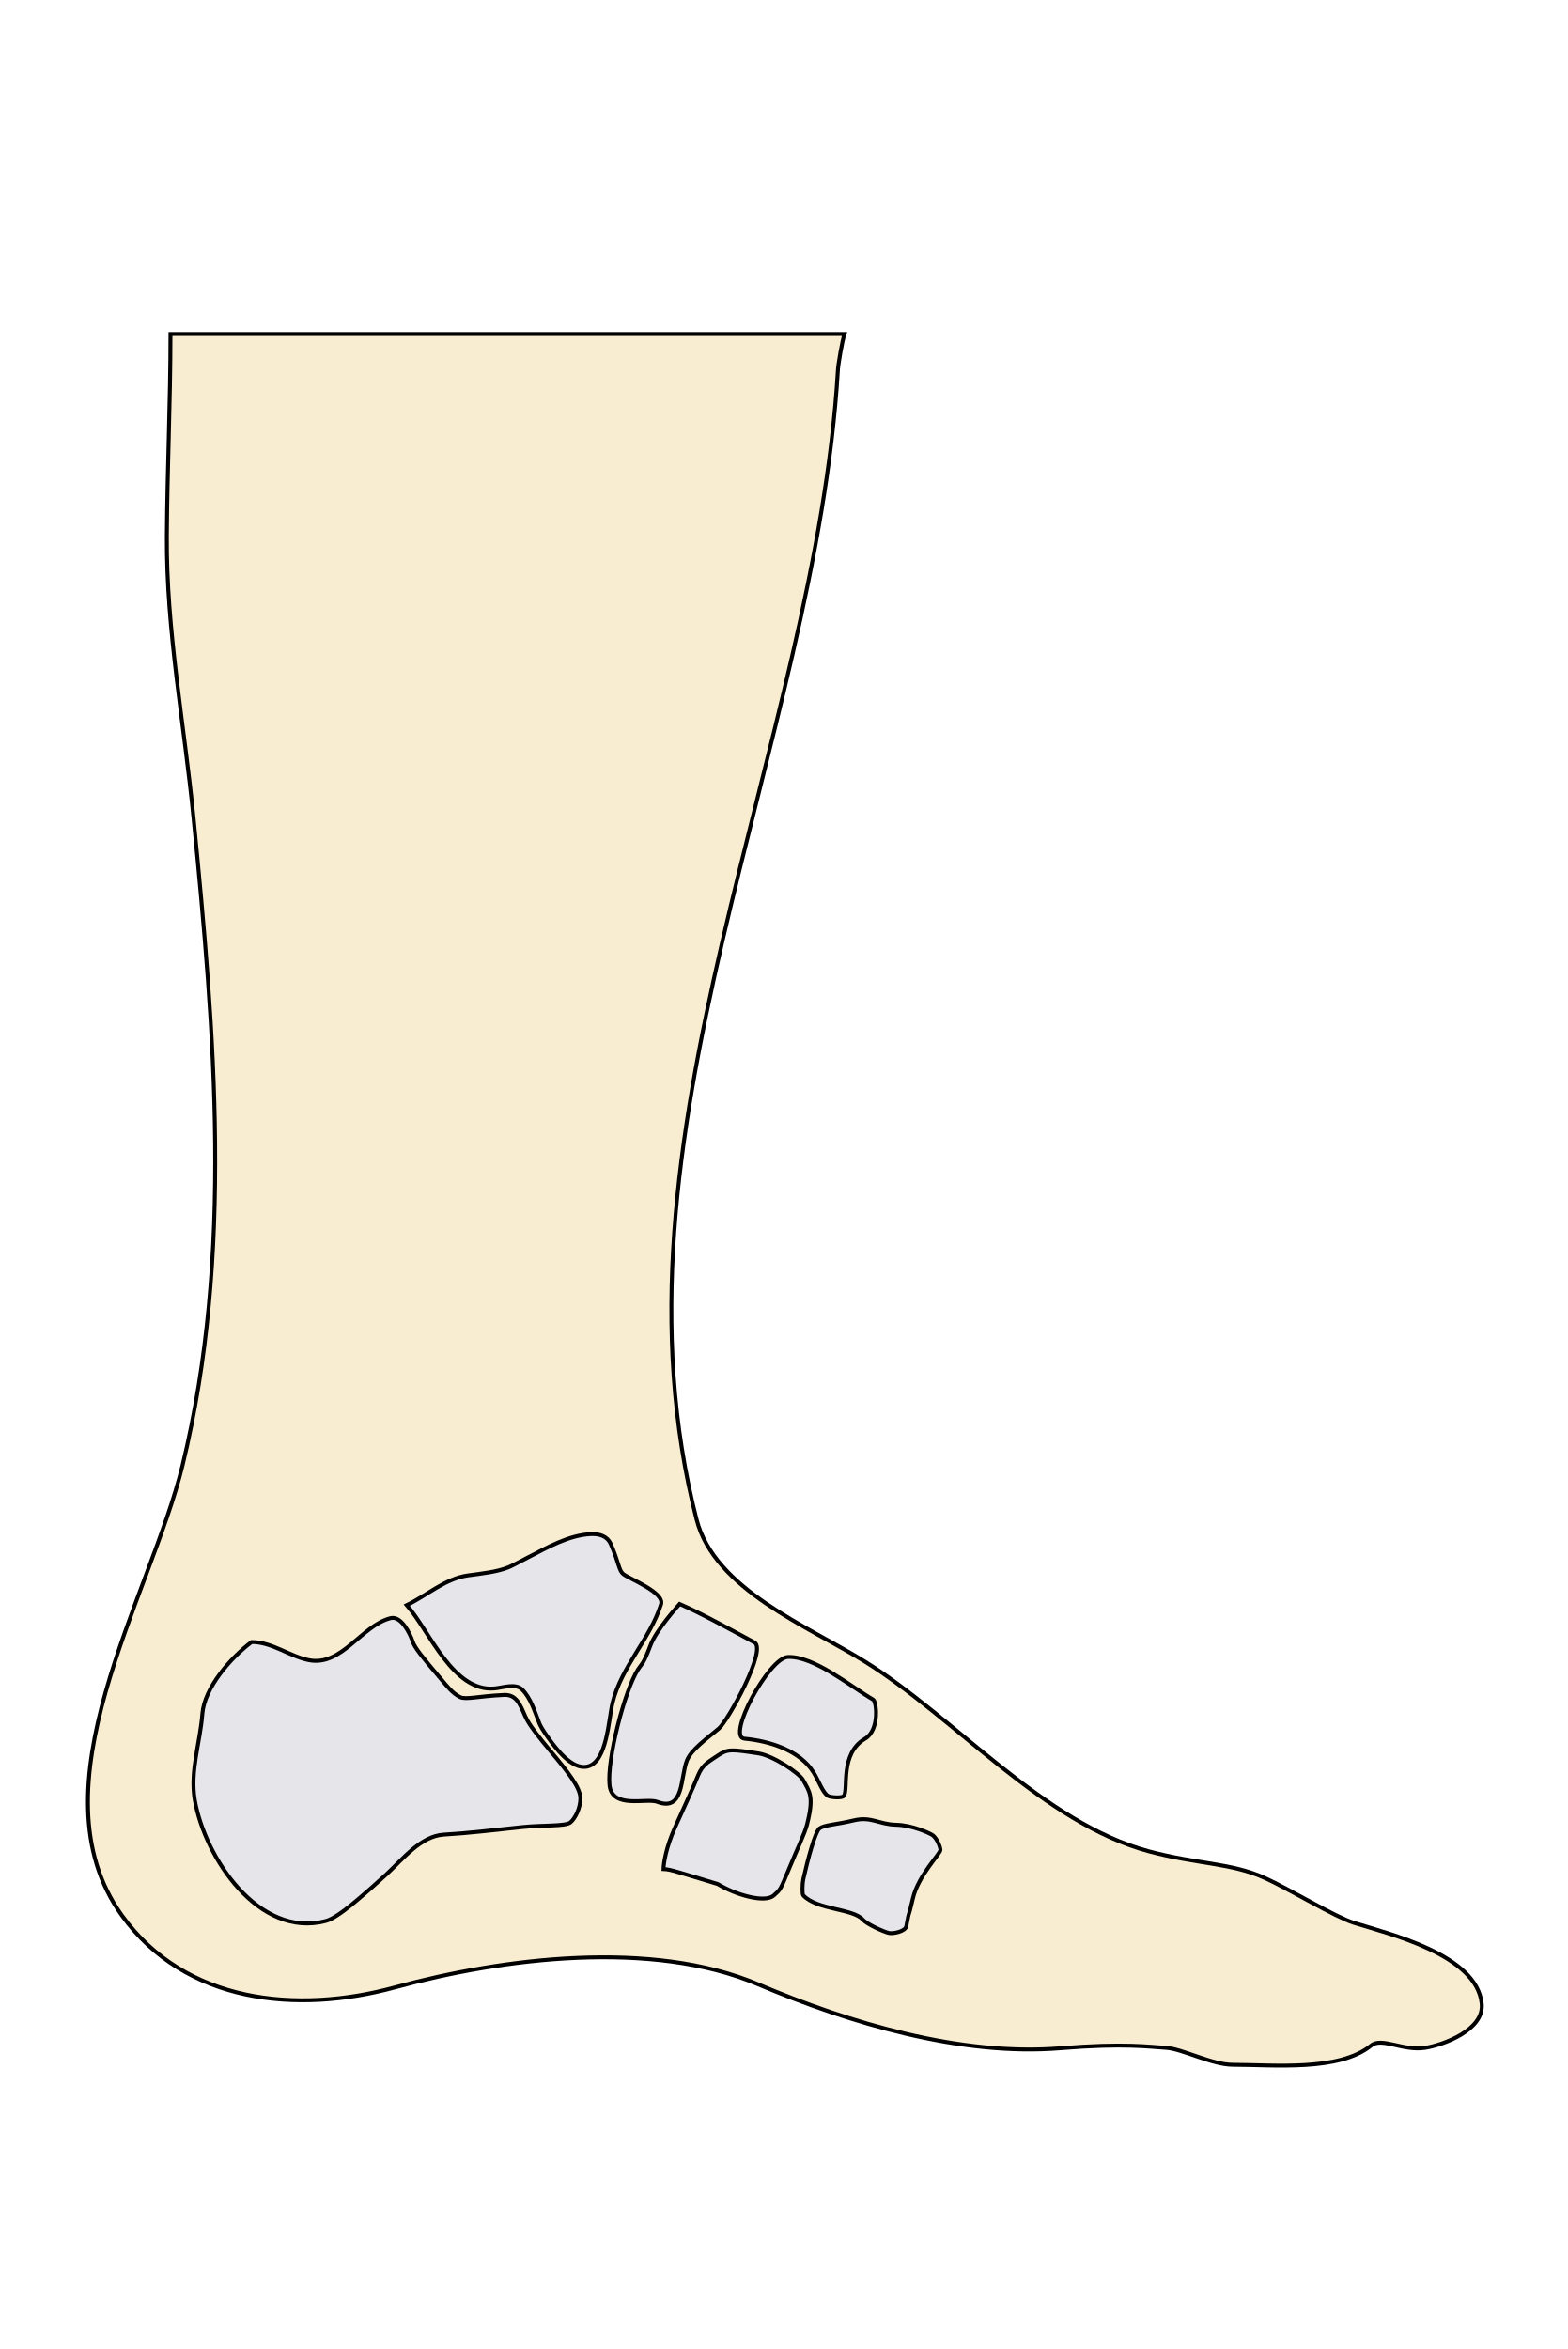
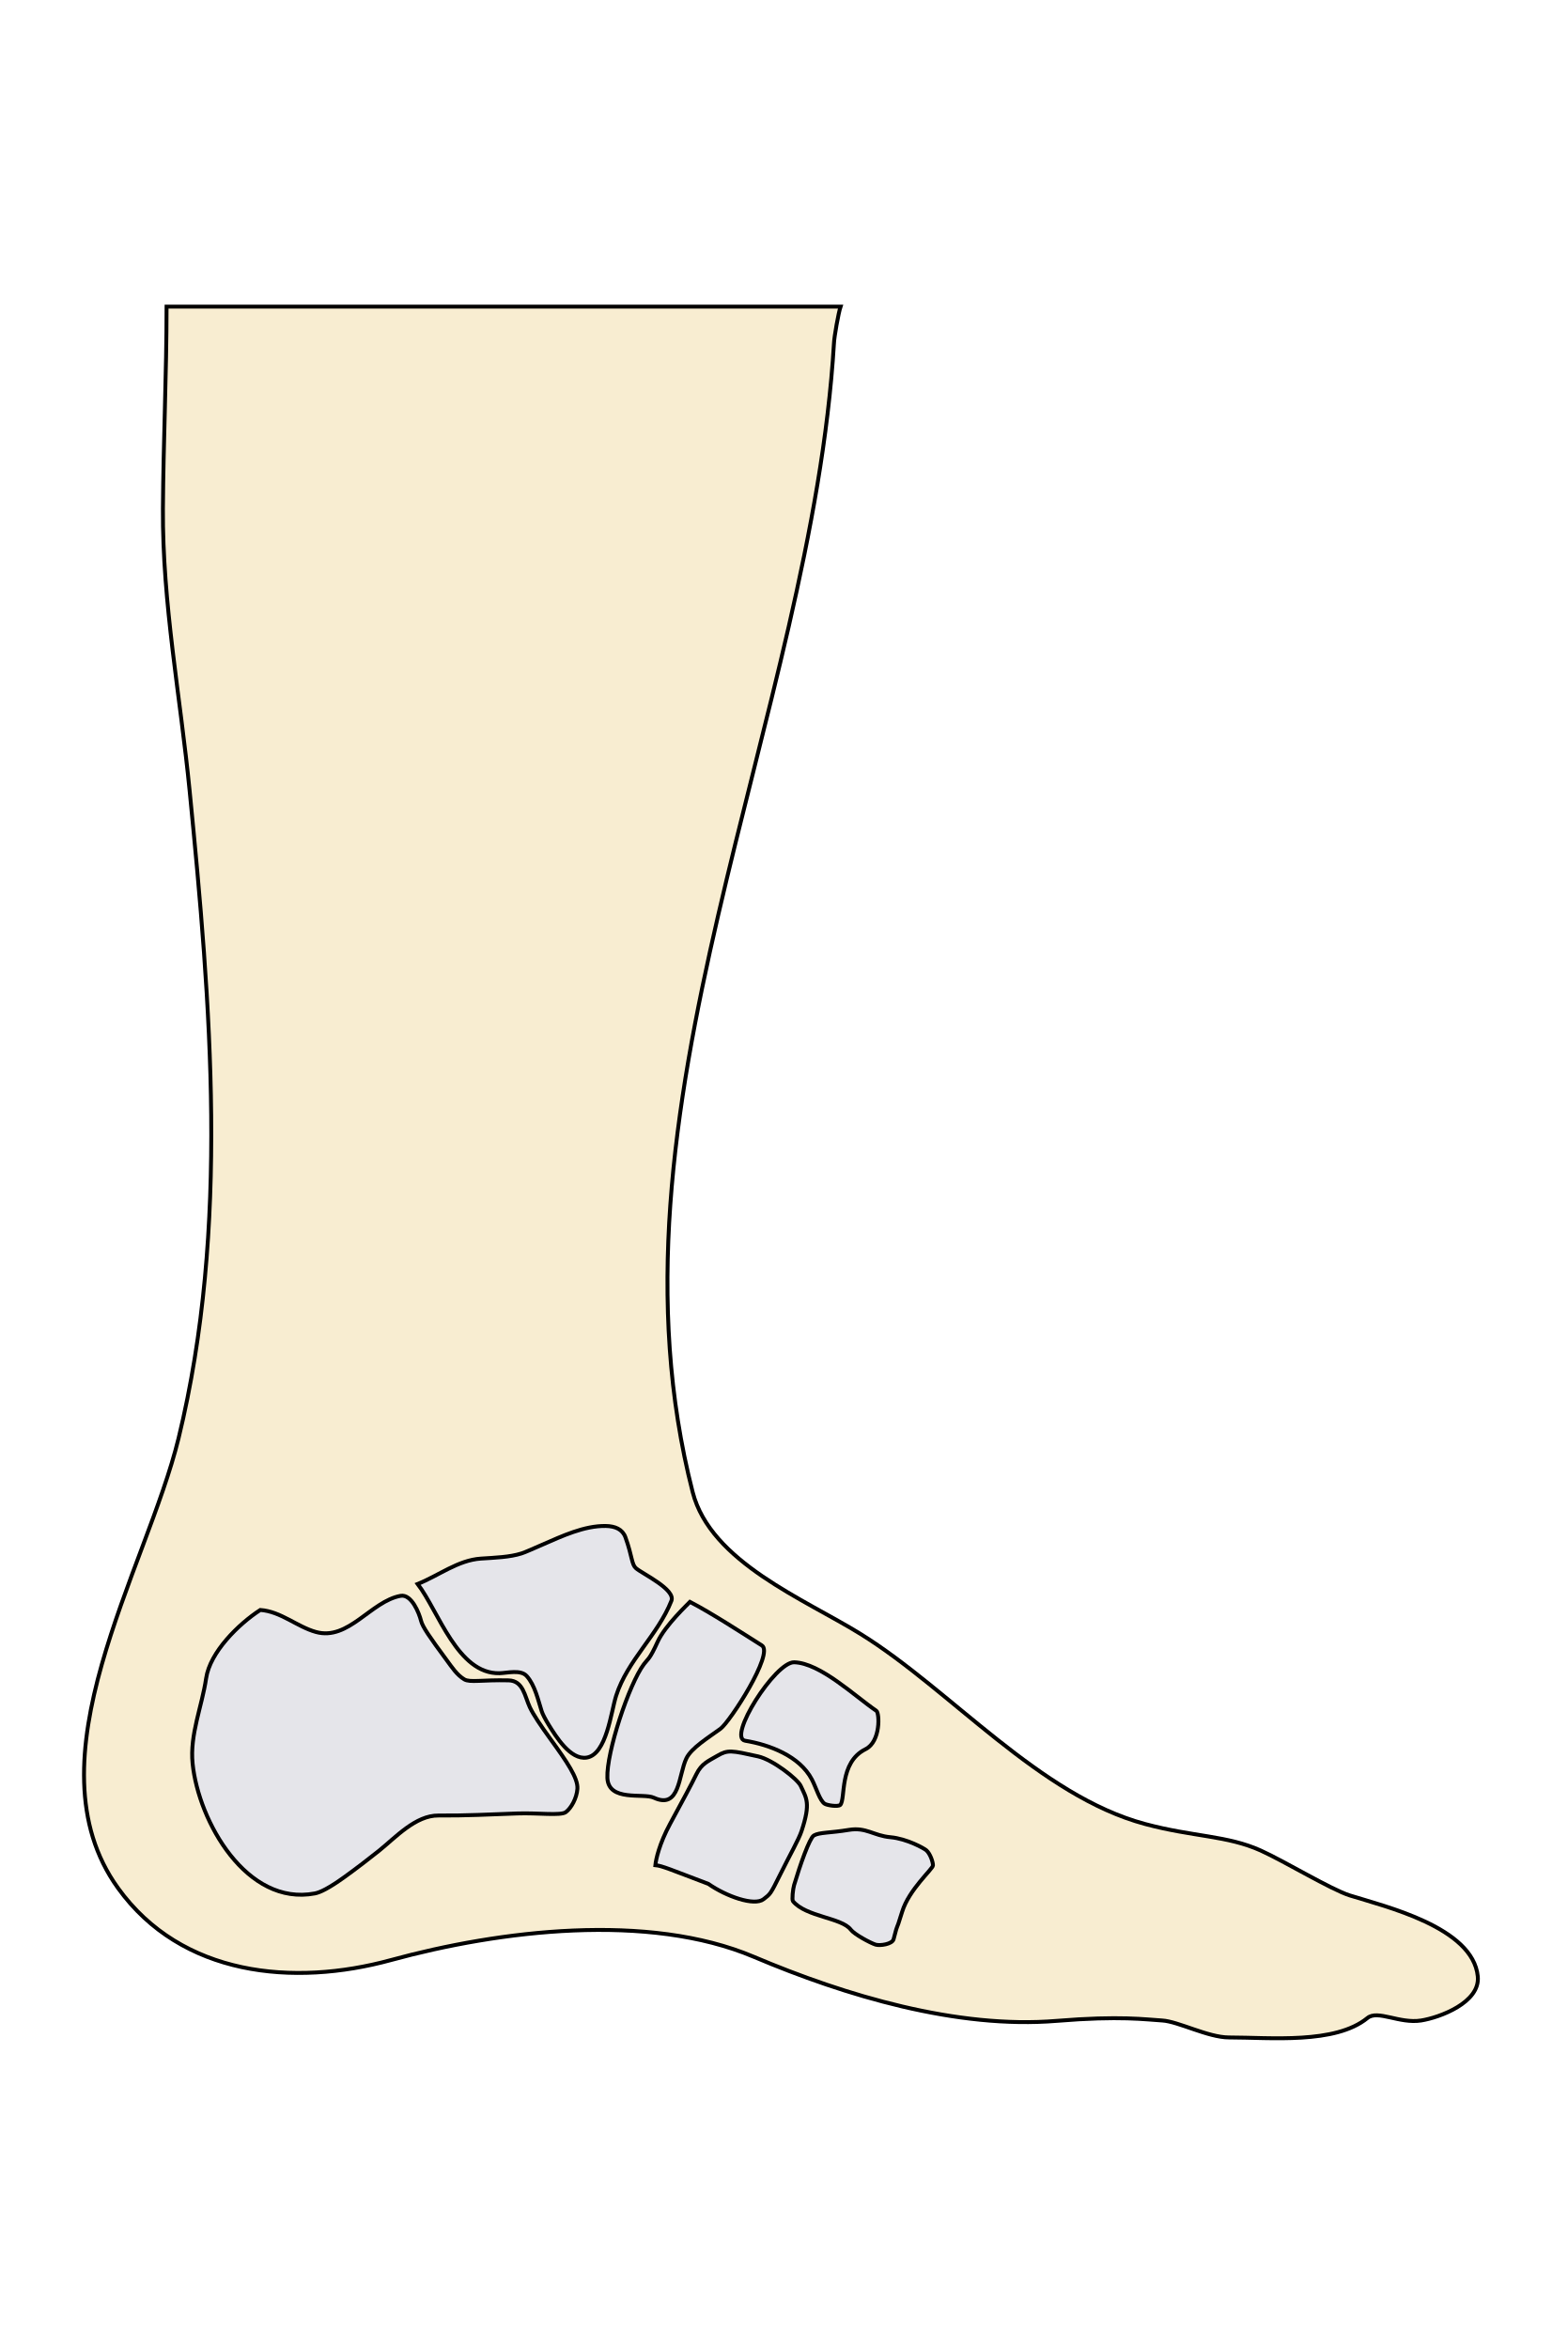
<svg xmlns="http://www.w3.org/2000/svg" width="401" height="601" viewBox="0 0 401 601" fill="none">
-   <path d="M298.37 523.949C294.271 523.714 287.672 522.703 271.388 524.048C245.939 526.15 217.368 517.608 193.916 507.668C166.863 496.202 128.83 500.881 101.026 508.493C76.148 515.305 47.452 512.636 31.196 490.068C7.646 457.375 38.495 408.68 46.701 374.941C59.808 321.056 54.892 263.905 49.527 209.353C47.171 185.404 42.53 161.255 42.689 137.155C42.802 119.922 43.622 102.674 43.622 85.447H216.09C215.539 87.077 214.458 93.19 214.395 94.861C208.657 190.353 153.219 291.408 178.245 388.771C182.849 406.682 206.825 416.125 221.299 425.114C244.288 439.389 266.97 466.44 294.039 473.687C306.365 476.987 315.026 476.594 323.6 480.465C329.741 483.238 341.634 490.459 346.382 491.951C355.392 494.782 377.892 500.065 379.143 512.662C379.808 519.358 369.372 523.201 364.645 523.949C359.095 524.826 353.537 521.162 350.901 523.319C342.66 530.063 325.981 528.289 315.503 528.289C310.116 528.289 302.504 524.185 298.37 523.949Z" fill="#F8EDD1" />
-   <path d="M105.602 420.001C106.094 421.516 108.033 423.948 112.902 429.654C114.303 431.295 115.721 433.194 117.69 434.189C119.195 434.949 122.221 433.966 129.014 433.654C132.775 433.482 133.394 437.391 134.92 440.136C135.955 441.999 138.107 444.73 140.734 447.864C145.374 453.401 148.517 457.376 148.515 460.114C148.513 462.516 147.274 465.156 145.97 466.267C144.745 467.31 138.889 466.915 133.599 467.471C126.925 468.172 120.231 468.996 113.534 469.398C107.684 469.75 103.001 475.726 98.977 479.453C96.764 481.502 93.329 484.534 90.797 486.64C86.83 489.943 84.695 491.143 83.356 491.496C66.194 496.017 52.393 475.246 49.843 460.538C48.567 453.178 51.221 445.793 51.772 438.529C52.282 431.794 59.083 424.091 64.379 420.118C69.662 420.127 74.033 423.744 78.987 424.747C87.437 426.459 92.449 415.92 99.934 414.007C102.689 413.303 104.981 418.084 105.602 420.001Z" fill="#E5E5EA" />
-   <path d="M151.093 392.514C153.418 392.393 155.386 393.028 156.285 395.046C157.344 397.428 157.85 399.162 158.257 400.405C158.671 401.669 158.962 402.34 159.543 402.771C161.291 404.067 170.097 407.47 169.153 410.454C166.295 419.474 158.984 426.403 156.738 435.677C155.704 439.946 155.357 450.79 150.336 451.968C146.236 452.93 142.054 447.072 140.071 444.317C139.048 442.897 138.289 441.629 138.015 440.943C136.889 438.122 135.833 434.427 133.57 432.232C131.909 430.622 128.561 431.805 126.57 431.991C115.897 432.992 109.922 417.284 104.088 410.676C109.24 408.208 113.944 403.871 119.762 403.071C123.326 402.581 127.101 402.201 130.051 401.027C131.013 400.644 132.883 399.626 135.251 398.398C140.071 395.896 145.548 392.802 151.093 392.514Z" fill="#E5E5EA" />
-   <path d="M173.916 410.385C173.547 410.845 167.987 416.834 166.385 421.117C164.594 425.905 164.311 425.49 163.269 427.109C159.798 432.504 155.258 450.361 155.972 456.772C156.659 462.944 165.417 459.955 168.177 461.006C175.095 463.641 174.053 454.774 175.783 450.404C176.875 447.643 180.98 444.743 183.964 442.224C186.265 440.282 196.356 421.999 193.047 420.221C187.475 417.229 179.565 412.833 173.916 410.385Z" fill="#E5E5EA" />
-   <path d="M169.777 478.201C169.817 476.77 170.375 472.718 172.817 467.348L172.964 467.024C175.61 461.201 177.509 457.025 178.623 454.255C179.762 451.427 181.448 450.678 183.653 449.172C186.206 447.428 187.141 447.568 193.95 448.59L194.063 448.607C197.828 449.172 204.542 453.678 205.475 455.385C207.144 458.441 208.372 459.527 206.489 466.87C205.909 469.134 204.015 473 201.862 478.24C199.61 483.719 199.664 483.458 198.017 484.946C195.776 486.969 188.39 484.879 183.653 482.037C173.684 479.036 171.514 478.244 169.777 478.201Z" fill="#E5E5EA" />
-   <path d="M209.69 467.812C208.637 468.563 206.69 475.684 205.548 480.804C205.322 481.818 205.217 484.598 205.548 484.946C209.125 488.712 218.293 488.274 220.799 491.16C221.781 492.291 225.96 494.189 227.406 494.549C228.519 494.826 231.664 494.144 231.908 492.854C232.941 487.394 232.087 492.258 233.602 485.699C234.951 479.862 240.703 474.196 240.645 473.308C240.589 472.447 239.753 470.393 238.686 469.573C238.142 469.156 233.597 466.96 229.272 466.871C224.947 466.782 222.917 464.69 218.54 465.741C213.832 466.871 211.008 466.871 209.69 467.812Z" fill="#E5E5EA" />
-   <path d="M211.95 459.527C210.597 458.863 209.476 455.59 208.184 453.502C204.636 447.766 196.741 445.423 190.485 444.841C185.804 444.406 196.746 424.145 201.594 423.942C208.271 423.662 217.643 431.486 223.435 434.862C224.308 435.371 225.119 442.645 221.364 444.841C214.748 448.71 217.223 457.924 215.904 459.527C215.268 460.1 212.605 459.848 211.95 459.527Z" fill="#E5E5EA" />
+   <path d="M297.37 516.949C293.271 516.714 286.672 515.703 270.388 517.048C244.939 519.15 216.368 510.608 192.916 500.668C165.863 489.202 127.83 493.881 100.026 501.493C75.148 508.305 46.452 505.636 30.196 483.068C6.646 450.375 37.495 401.68 45.701 367.941C58.808 314.056 53.892 256.905 48.527 202.353C46.171 178.404 41.53 154.255 41.689 130.155C41.802 112.922 42.622 95.674 42.622 78.447H215.09C214.539 80.077 213.458 86.19 213.395 87.861C207.657 183.353 152.219 284.408 177.245 381.771C181.849 399.682 205.825 409.125 220.299 418.114C243.288 432.389 265.97 459.44 293.039 466.687C305.365 469.987 314.026 469.594 322.6 473.465C328.741 476.238 340.634 483.459 345.382 484.951C354.392 487.782 376.892 493.065 378.143 505.662C378.808 512.358 368.372 516.201 363.645 516.949C358.095 517.827 352.537 514.162 349.901 516.319C341.66 523.063 324.981 521.289 314.503 521.289C309.116 521.289 301.504 517.185 297.37 516.949Z" fill="#F8EDD1" />
+   <path d="M107.737 414.674C108.122 416.219 109.887 418.781 114.346 424.812C115.628 426.547 116.911 428.541 118.806 429.671C120.254 430.534 123.341 429.765 130.14 429.927C133.903 430.017 134.248 433.961 135.578 436.805C136.481 438.735 138.438 441.61 140.839 444.919C145.082 450.767 147.94 454.952 147.747 457.683C147.578 460.079 146.157 462.626 144.779 463.643C143.485 464.598 137.67 463.796 132.354 463.981C125.647 464.215 118.912 464.57 112.203 464.504C106.344 464.447 101.255 470.082 96.981 473.519C94.631 475.409 90.992 478.193 88.32 480.118C84.131 483.136 81.918 484.184 80.558 484.443C63.122 487.756 50.804 466.073 49.286 451.223C48.526 443.791 51.689 436.61 52.745 429.401C53.725 422.719 61.046 415.509 66.606 411.915C71.875 412.293 75.984 416.205 80.855 417.552C89.165 419.849 94.901 409.686 102.5 408.3C105.298 407.789 107.251 412.718 107.737 414.674Z" fill="#E5E5EA" />
+   <path d="M155.035 390.428C157.362 390.469 159.282 391.239 160.037 393.315C160.928 395.765 161.311 397.53 161.631 398.799C161.955 400.089 162.199 400.778 162.749 401.249C164.401 402.664 172.949 406.673 171.798 409.583C168.319 418.382 160.542 424.784 157.655 433.879C156.326 438.066 155.223 448.859 150.132 449.684C145.974 450.357 142.212 444.222 140.425 441.335C139.505 439.847 138.835 438.529 138.61 437.826C137.683 434.934 136.887 431.174 134.783 428.827C133.239 427.104 129.816 428.05 127.817 428.098C117.101 428.351 112.236 412.265 106.877 405.266C112.189 403.163 117.184 399.166 123.043 398.773C126.633 398.533 130.425 398.417 133.45 397.451C134.437 397.137 136.373 396.252 138.82 395.192C143.803 393.032 149.483 390.328 155.035 390.428Z" fill="#E5E5EA" />
+   <path d="M176.556 409.847C176.155 410.28 170.191 415.867 168.294 420.028C166.174 424.678 165.92 424.245 164.768 425.787C160.929 430.927 155.154 448.424 155.419 454.869C155.673 461.074 164.619 458.703 167.299 459.945C174.016 463.055 173.595 454.137 175.626 449.898C176.908 447.22 181.205 444.614 184.358 442.309C186.789 440.532 198.13 422.998 194.953 420.994C189.604 417.62 182.02 412.683 176.556 409.847Z" fill="#E5E5EA" />
+   <path d="M167.696 477.209C167.835 475.784 168.675 471.781 171.485 466.594L171.655 466.281C174.701 460.658 176.886 456.624 178.191 453.939C179.524 451.197 181.258 450.567 183.563 449.218C186.232 447.657 187.155 447.862 193.875 449.356L193.987 449.381C197.704 450.207 204.087 455.17 204.898 456.939C206.35 460.103 207.499 461.273 205.109 468.467C204.372 470.684 202.213 474.409 199.7 479.486C197.071 484.795 197.143 484.538 195.396 485.907C193.02 487.769 185.797 485.169 181.27 482.004C171.535 478.314 169.425 477.373 167.696 477.209Z" fill="#E5E5EA" />
+   <path d="M208.236 469.629C207.133 470.306 204.694 477.273 203.198 482.301C202.902 483.296 202.603 486.062 202.909 486.433C206.215 490.439 215.391 490.642 217.689 493.695C218.591 494.892 222.626 497.077 224.044 497.537C225.134 497.891 228.319 497.43 228.653 496.16C230.065 490.786 228.873 495.578 230.842 489.141C232.595 483.412 238.729 478.161 238.733 477.271C238.737 476.408 238.046 474.301 237.038 473.409C236.525 472.954 232.144 470.447 227.836 470.057C223.528 469.667 221.649 467.438 217.209 468.181C212.434 468.98 209.617 468.783 208.236 469.629Z" fill="#E5E5EA" />
+   <path d="M211.068 461.522C209.765 460.765 208.875 457.422 207.732 455.249C204.593 449.279 196.881 446.391 190.681 445.375C186.041 444.614 198.37 425.166 203.22 425.301C209.901 425.488 218.704 433.946 224.246 437.718C225.081 438.287 225.384 445.6 221.484 447.529C214.614 450.927 216.44 460.291 215.013 461.798C214.338 462.326 211.699 461.889 211.068 461.522Z" fill="#E5E5EA" />
  <path d="M0.5 0.5H400.5V600.5H0.5V0.5Z" stroke-linecap="round" />
-   <path d="M298.37 523.949C294.271 523.714 287.672 522.703 271.388 524.048C245.939 526.15 217.368 517.608 193.916 507.668C166.863 496.202 128.83 500.881 101.026 508.493C76.148 515.305 47.452 512.636 31.196 490.068C7.646 457.375 38.495 408.68 46.701 374.941C59.808 321.056 54.892 263.905 49.527 209.353C47.171 185.404 42.53 161.255 42.689 137.155C42.802 119.922 43.622 102.674 43.622 85.447H216.09C215.539 87.077 214.458 93.19 214.395 94.861C208.657 190.353 153.219 291.408 178.245 388.771C182.849 406.682 206.825 416.125 221.299 425.114C244.288 439.389 266.97 466.44 294.039 473.687C306.365 476.987 315.026 476.594 323.6 480.465C329.741 483.238 341.634 490.459 346.382 491.951C355.392 494.782 377.892 500.065 379.143 512.662C379.808 519.358 369.372 523.201 364.645 523.949C359.095 524.826 353.537 521.162 350.901 523.319C342.66 530.063 325.981 528.289 315.503 528.289C310.116 528.289 302.504 524.185 298.37 523.949Z" stroke="black" stroke-linecap="round" />
-   <path d="M105.602 420.001C106.094 421.516 108.033 423.948 112.902 429.654C114.303 431.295 115.721 433.194 117.69 434.189C119.195 434.949 122.221 433.966 129.014 433.654C132.775 433.482 133.394 437.391 134.92 440.136C135.955 441.999 138.107 444.73 140.734 447.864C145.374 453.401 148.517 457.376 148.515 460.114C148.513 462.516 147.274 465.156 145.97 466.267C144.745 467.31 138.889 466.915 133.599 467.471C126.925 468.172 120.231 468.996 113.534 469.398C107.684 469.75 103.001 475.726 98.977 479.453C96.764 481.502 93.329 484.534 90.797 486.64C86.83 489.943 84.695 491.143 83.356 491.496C66.194 496.017 52.393 475.246 49.843 460.538C48.567 453.178 51.221 445.793 51.772 438.529C52.282 431.794 59.083 424.091 64.379 420.118C69.662 420.127 74.033 423.744 78.987 424.747C87.437 426.459 92.449 415.92 99.934 414.007C102.689 413.303 104.981 418.084 105.602 420.001Z" stroke="black" stroke-linecap="round" />
-   <path d="M151.093 392.514C153.418 392.393 155.386 393.028 156.285 395.046C157.344 397.428 157.85 399.162 158.257 400.405C158.671 401.669 158.962 402.34 159.543 402.771C161.291 404.067 170.097 407.47 169.153 410.454C166.295 419.474 158.984 426.403 156.738 435.677C155.704 439.946 155.357 450.79 150.336 451.968C146.236 452.93 142.054 447.072 140.071 444.317C139.048 442.897 138.289 441.629 138.015 440.943C136.889 438.122 135.833 434.427 133.57 432.232C131.909 430.622 128.561 431.805 126.57 431.991C115.897 432.992 109.922 417.284 104.088 410.676C109.24 408.208 113.944 403.871 119.762 403.071C123.326 402.581 127.101 402.201 130.051 401.027C131.013 400.644 132.883 399.626 135.251 398.398C140.071 395.896 145.548 392.802 151.093 392.514Z" stroke="black" stroke-linecap="round" />
-   <path d="M173.916 410.385C173.547 410.845 167.987 416.834 166.385 421.117C164.594 425.905 164.311 425.49 163.269 427.109C159.798 432.504 155.258 450.361 155.972 456.772C156.659 462.944 165.417 459.955 168.177 461.006C175.095 463.641 174.053 454.774 175.783 450.404C176.875 447.643 180.98 444.743 183.964 442.224C186.265 440.282 196.356 421.999 193.047 420.221C187.475 417.229 179.565 412.833 173.916 410.385Z" stroke="black" stroke-linecap="round" />
-   <path d="M169.777 478.201C169.817 476.77 170.375 472.718 172.817 467.348L172.964 467.024C175.61 461.201 177.509 457.025 178.623 454.255C179.762 451.427 181.448 450.678 183.653 449.172C186.206 447.428 187.141 447.568 193.95 448.59L194.063 448.607C197.828 449.172 204.542 453.678 205.475 455.385C207.144 458.441 208.372 459.527 206.489 466.87C205.909 469.134 204.015 473 201.862 478.24C199.61 483.719 199.664 483.458 198.017 484.946C195.776 486.969 188.39 484.879 183.653 482.037C173.684 479.036 171.514 478.244 169.777 478.201Z" stroke="black" stroke-linecap="round" />
-   <path d="M209.69 467.812C208.637 468.563 206.69 475.684 205.548 480.804C205.322 481.818 205.217 484.598 205.548 484.946C209.125 488.712 218.293 488.274 220.799 491.16C221.781 492.291 225.96 494.189 227.406 494.549C228.519 494.826 231.664 494.144 231.908 492.854C232.941 487.394 232.087 492.258 233.602 485.699C234.951 479.862 240.703 474.196 240.645 473.308C240.589 472.447 239.753 470.393 238.686 469.573C238.142 469.156 233.597 466.96 229.272 466.871C224.947 466.782 222.917 464.69 218.54 465.741C213.832 466.871 211.008 466.871 209.69 467.812Z" stroke="black" stroke-linecap="round" />
-   <path d="M211.95 459.527C210.597 458.863 209.476 455.59 208.184 453.502C204.636 447.766 196.741 445.423 190.485 444.841C185.804 444.406 196.746 424.145 201.594 423.942C208.271 423.662 217.643 431.486 223.435 434.862C224.308 435.371 225.119 442.645 221.364 444.841C214.748 448.71 217.223 457.924 215.904 459.527C215.268 460.1 212.605 459.848 211.95 459.527Z" stroke="black" stroke-linecap="round" />
+   <path d="M297.37 516.949C293.271 516.714 286.672 515.703 270.388 517.048C244.939 519.15 216.368 510.608 192.916 500.668C165.863 489.202 127.83 493.881 100.026 501.493C75.148 508.305 46.452 505.636 30.196 483.068C6.646 450.375 37.495 401.68 45.701 367.941C58.808 314.056 53.892 256.905 48.527 202.353C46.171 178.404 41.53 154.255 41.689 130.155C41.802 112.922 42.622 95.674 42.622 78.447H215.09C214.539 80.077 213.458 86.19 213.395 87.861C207.657 183.353 152.219 284.408 177.245 381.771C181.849 399.682 205.825 409.125 220.299 418.114C243.288 432.389 265.97 459.44 293.039 466.687C305.365 469.987 314.026 469.594 322.6 473.465C328.741 476.238 340.634 483.459 345.382 484.951C354.392 487.782 376.892 493.065 378.143 505.662C378.808 512.358 368.372 516.201 363.645 516.949C358.095 517.827 352.537 514.162 349.901 516.319C341.66 523.063 324.981 521.289 314.503 521.289C309.116 521.289 301.504 517.185 297.37 516.949Z" stroke="black" stroke-linecap="round" />
+   <path d="M107.737 414.674C108.122 416.219 109.887 418.781 114.346 424.812C115.628 426.547 116.911 428.541 118.806 429.671C120.254 430.534 123.341 429.765 130.14 429.927C133.903 430.017 134.248 433.961 135.578 436.805C136.481 438.735 138.438 441.61 140.839 444.919C145.082 450.767 147.94 454.952 147.747 457.683C147.578 460.079 146.157 462.626 144.779 463.643C143.485 464.598 137.67 463.796 132.354 463.981C125.647 464.215 118.912 464.57 112.203 464.504C106.344 464.447 101.255 470.082 96.981 473.519C94.631 475.409 90.992 478.193 88.32 480.118C84.131 483.136 81.918 484.184 80.558 484.443C63.122 487.756 50.804 466.073 49.286 451.223C48.526 443.791 51.689 436.61 52.745 429.401C53.725 422.719 61.046 415.509 66.606 411.915C71.875 412.293 75.984 416.205 80.855 417.552C89.165 419.849 94.901 409.686 102.5 408.3C105.298 407.789 107.251 412.718 107.737 414.674Z" stroke="black" stroke-linecap="round" />
+   <path d="M155.035 390.428C157.362 390.469 159.282 391.239 160.037 393.315C160.928 395.765 161.311 397.53 161.631 398.799C161.955 400.089 162.199 400.778 162.749 401.249C164.401 402.664 172.949 406.673 171.798 409.583C168.319 418.382 160.542 424.784 157.655 433.879C156.326 438.066 155.223 448.859 150.132 449.684C145.974 450.357 142.212 444.222 140.425 441.335C139.505 439.847 138.835 438.529 138.61 437.826C137.683 434.934 136.887 431.174 134.783 428.827C133.239 427.104 129.816 428.05 127.817 428.098C117.101 428.351 112.236 412.265 106.877 405.266C112.189 403.163 117.184 399.166 123.043 398.773C126.633 398.533 130.425 398.417 133.45 397.451C134.437 397.137 136.373 396.252 138.82 395.192C143.803 393.032 149.483 390.328 155.035 390.428Z" stroke="black" stroke-linecap="round" />
+   <path d="M176.556 409.847C176.155 410.28 170.191 415.867 168.294 420.028C166.174 424.678 165.92 424.245 164.768 425.787C160.929 430.927 155.154 448.424 155.419 454.869C155.673 461.074 164.619 458.703 167.299 459.945C174.016 463.055 173.595 454.137 175.626 449.898C176.908 447.22 181.205 444.614 184.358 442.309C186.789 440.532 198.13 422.998 194.953 420.994C189.604 417.62 182.02 412.683 176.556 409.847Z" stroke="black" stroke-linecap="round" />
+   <path d="M167.696 477.209C167.835 475.784 168.675 471.781 171.485 466.594L171.655 466.281C174.701 460.658 176.886 456.624 178.191 453.939C179.524 451.197 181.258 450.567 183.563 449.218C186.232 447.657 187.155 447.862 193.875 449.356L193.987 449.381C197.704 450.207 204.087 455.17 204.898 456.939C206.35 460.103 207.499 461.273 205.109 468.467C204.372 470.684 202.213 474.409 199.7 479.486C197.071 484.795 197.143 484.538 195.396 485.907C193.02 487.769 185.797 485.169 181.27 482.004C171.535 478.314 169.425 477.373 167.696 477.209Z" stroke="black" stroke-linecap="round" />
+   <path d="M208.236 469.629C207.133 470.306 204.694 477.273 203.198 482.301C202.902 483.296 202.603 486.062 202.909 486.433C206.215 490.439 215.391 490.642 217.689 493.695C218.591 494.892 222.626 497.077 224.044 497.537C225.134 497.891 228.319 497.43 228.653 496.16C230.065 490.786 228.873 495.578 230.842 489.141C232.595 483.412 238.729 478.161 238.733 477.271C238.737 476.408 238.046 474.301 237.038 473.409C236.525 472.954 232.144 470.447 227.836 470.057C223.528 469.667 221.649 467.438 217.209 468.181C212.434 468.98 209.617 468.783 208.236 469.629Z" stroke="black" stroke-linecap="round" />
+   <path d="M211.068 461.522C209.765 460.765 208.875 457.422 207.732 455.249C204.593 449.279 196.881 446.391 190.681 445.375C186.041 444.614 198.37 425.166 203.22 425.301C209.901 425.488 218.704 433.946 224.246 437.718C225.081 438.287 225.384 445.6 221.484 447.529C214.614 450.927 216.44 460.291 215.013 461.798C214.338 462.326 211.699 461.889 211.068 461.522Z" stroke="black" stroke-linecap="round" />
</svg>
